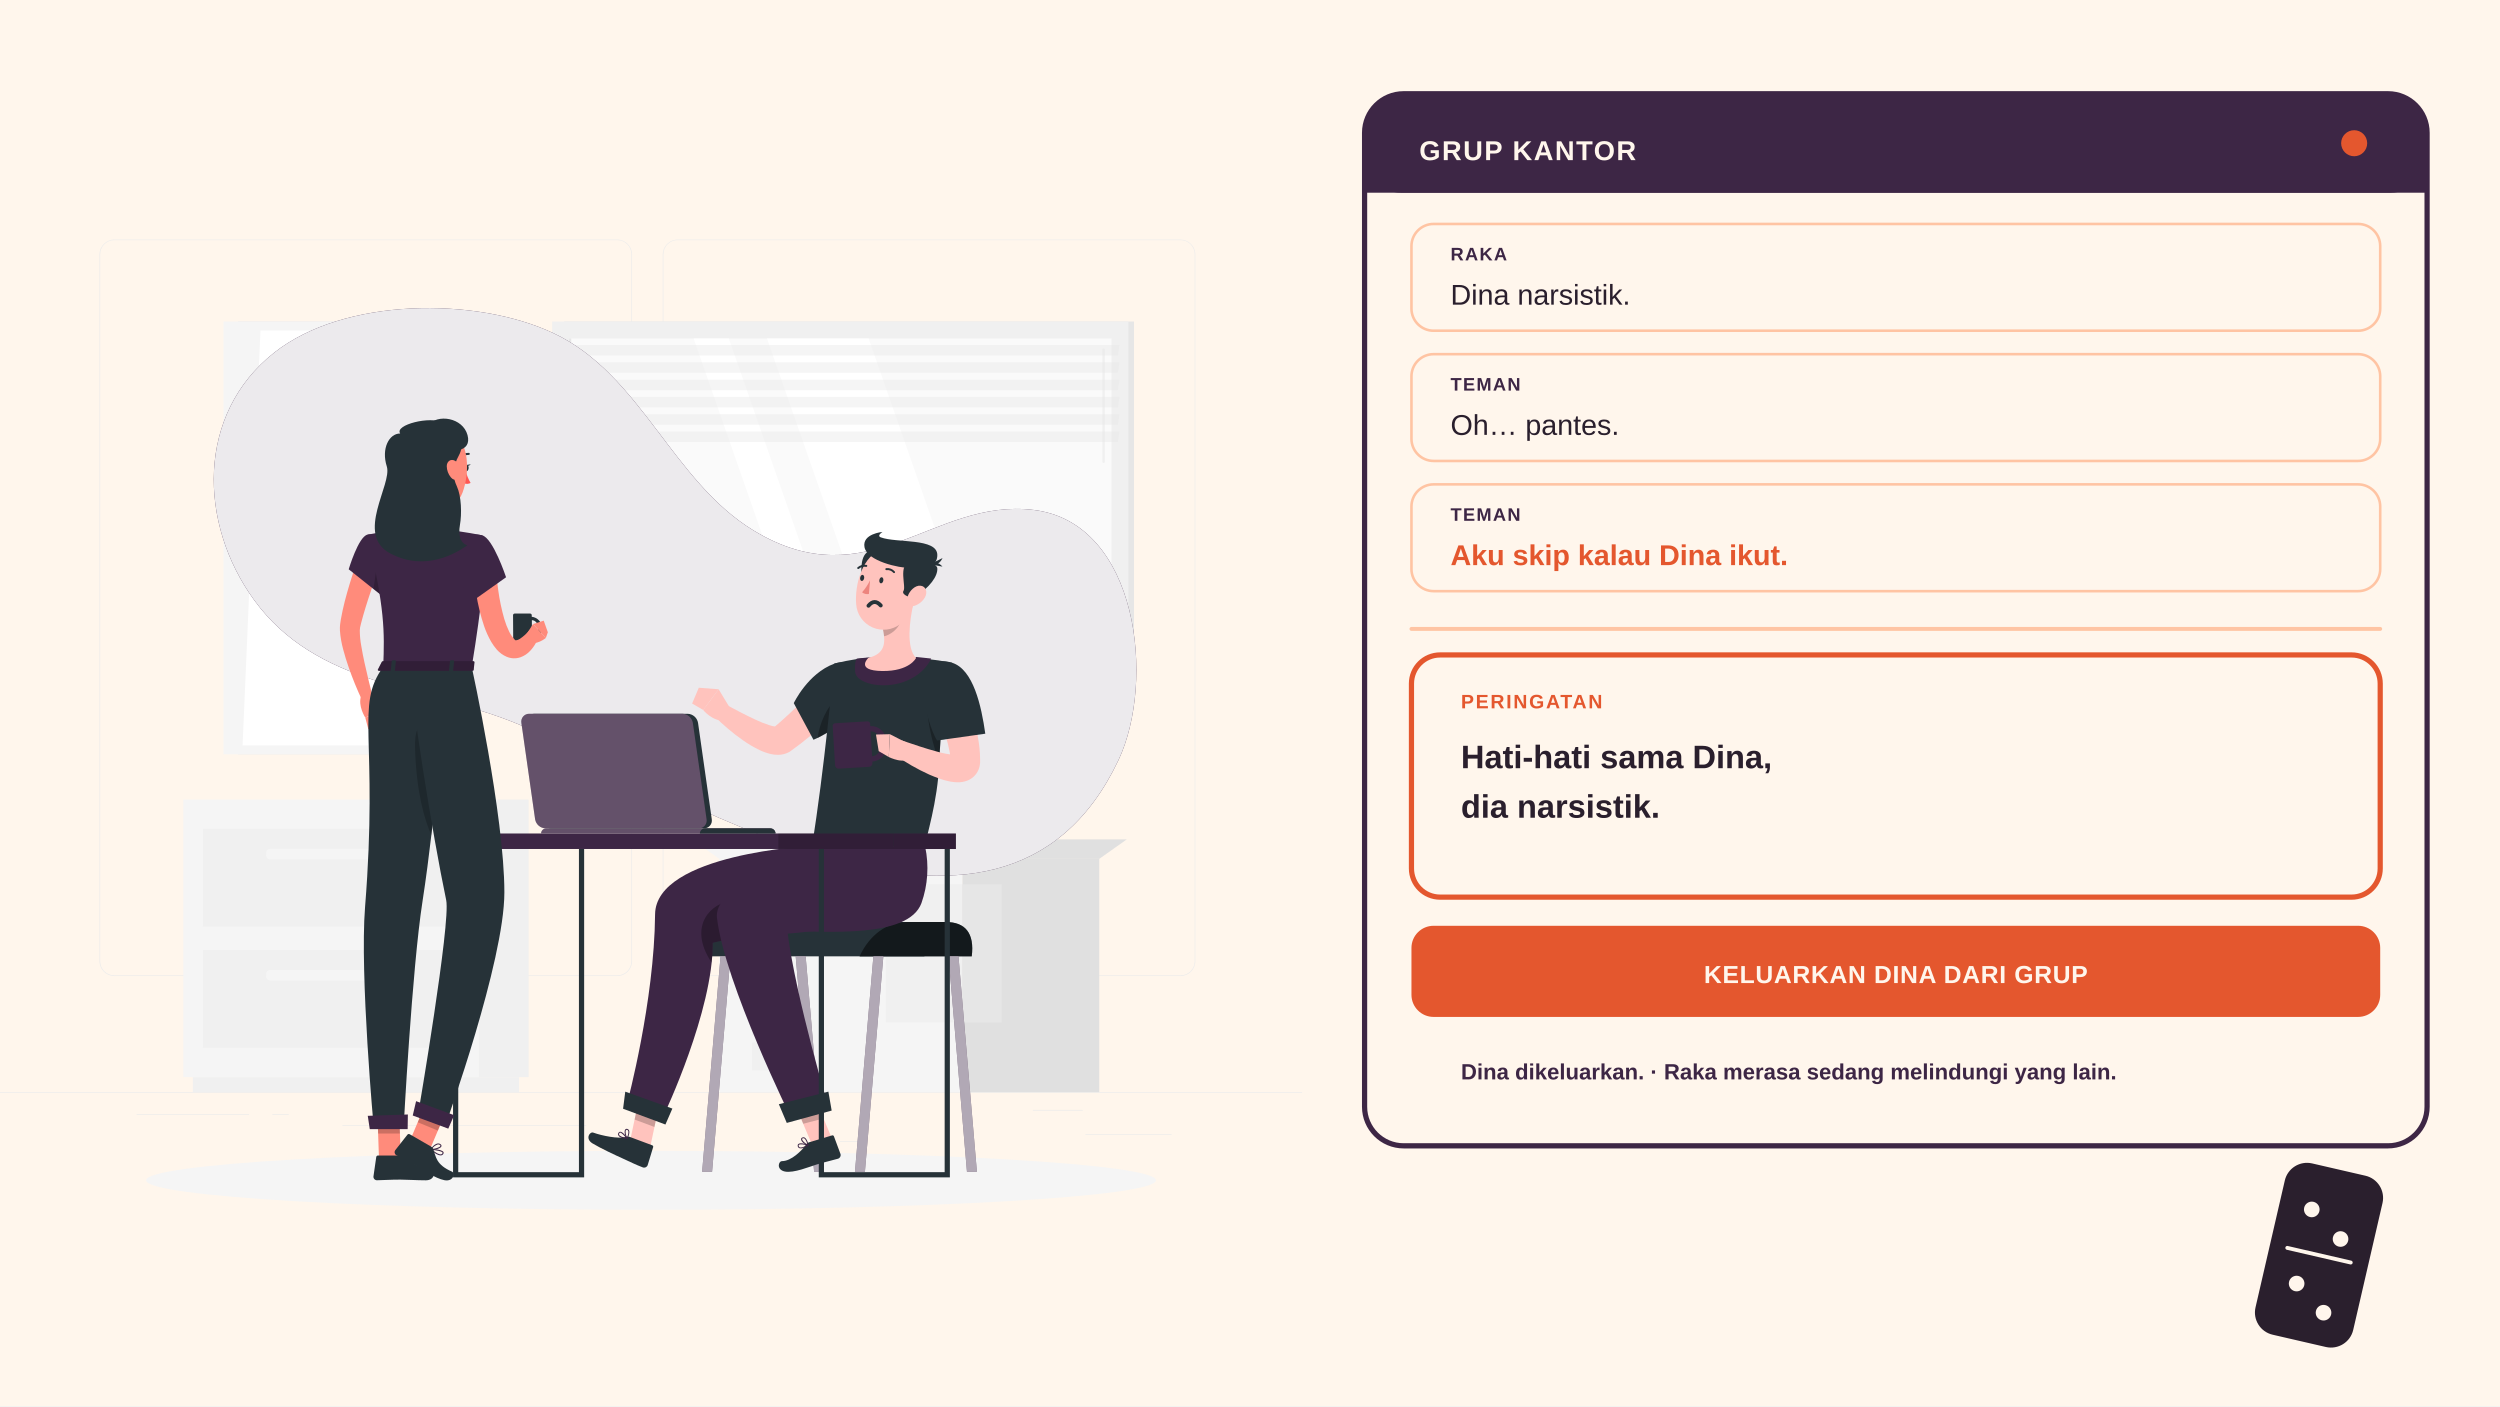
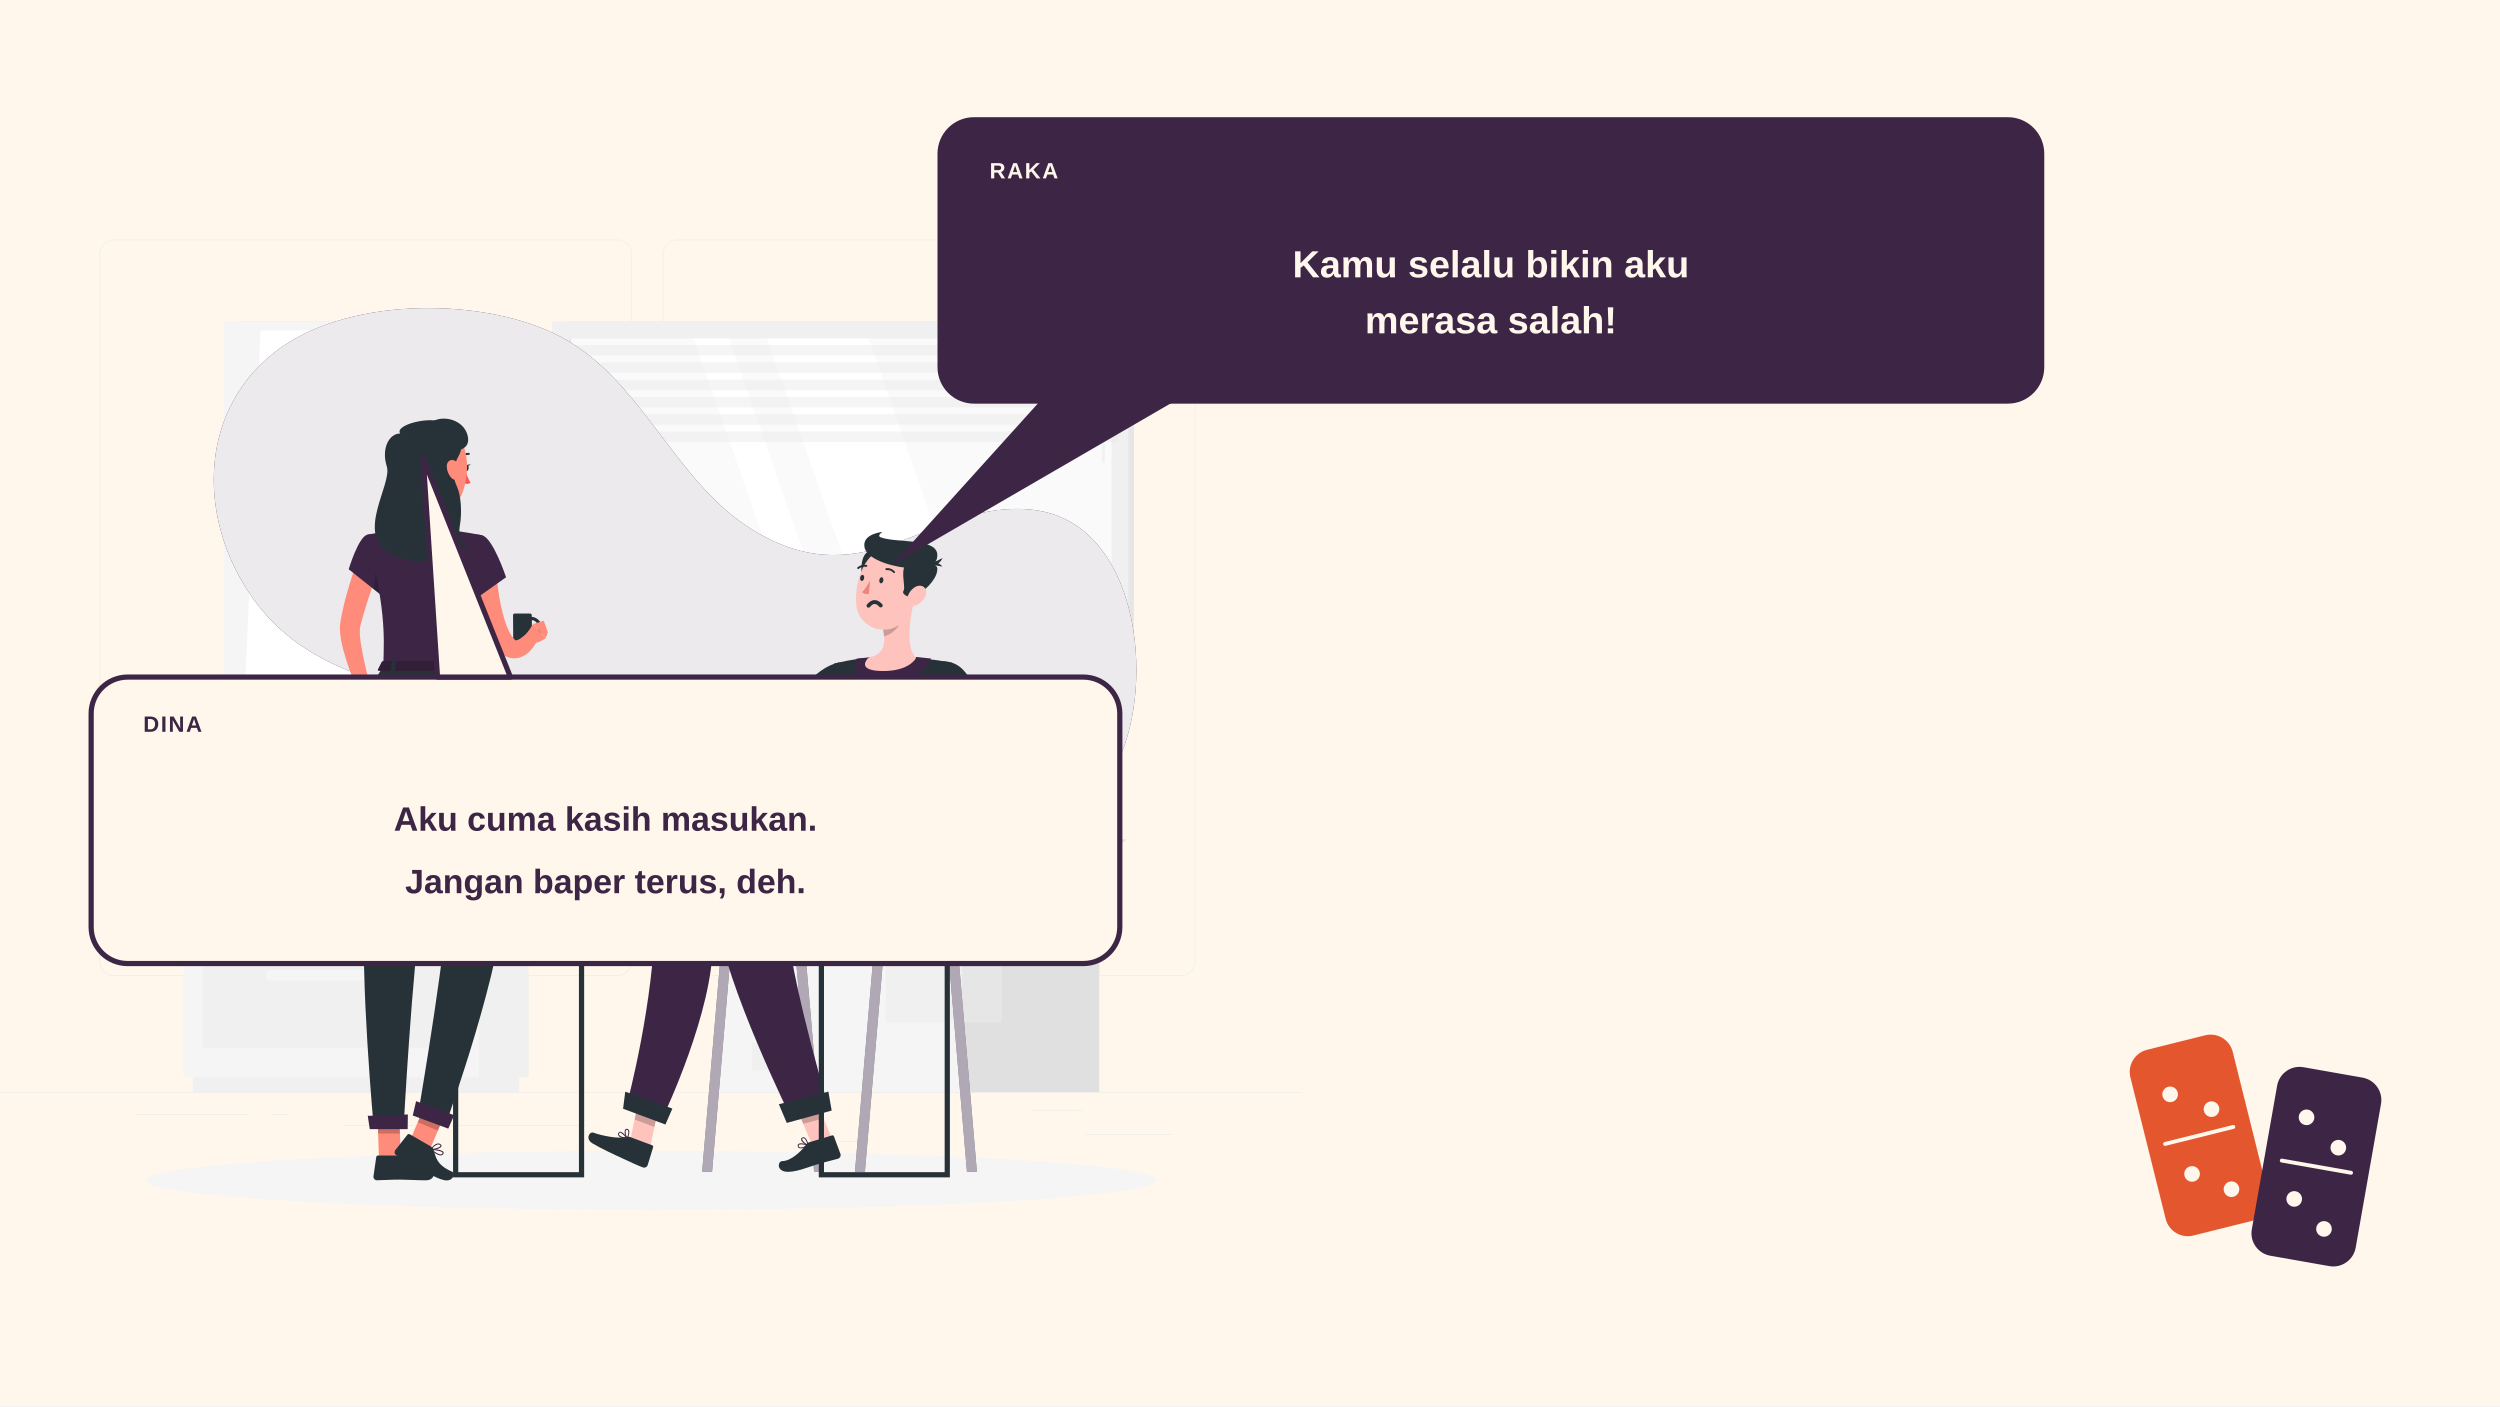
- <svg xmlns="http://www.w3.org/2000/svg" width="1920" height="1080" viewBox="0 0 1920 1080" role="img" aria-labelledby="frame-title frame-desc" data-frame="04D">
+ <svg xmlns="http://www.w3.org/2000/svg" width="1920" height="1080" viewBox="0 0 1920 1080" role="img" aria-labelledby="frame-title frame-desc" data-frame="04B">
  <rect x="0" y="0" width="1920" height="1080" fill="#FFF6EC" rx="0" id="scene-background" />
  <svg x="0" y="74" width="1000" height="1000" viewBox="0 0 500 500" preserveAspectRatio="xMidYMid meet" overflow="hidden" aria-label="Co-workers · Rafiki illustration, Storyset Rafiki">
    <g id="scoworkers-background-complete">
      <rect y="382.4" width="500" height="0.25" style="fill:#ebebeb" />
      <rect x="416.78" y="398.49" width="33.12" height="0.25" style="fill:#ebebeb" />
      <rect x="322.53" y="401.21" width="8.69" height="0.25" style="fill:#ebebeb" />
      <rect x="396.59" y="389.21" width="19.19" height="0.25" style="fill:#ebebeb" />
      <rect x="52.46" y="390.89" width="43.19" height="0.25" style="fill:#ebebeb" />
      <rect x="104.56" y="390.89" width="6.33" height="0.25" style="fill:#ebebeb" />
      <rect x="131.47" y="395.11" width="93.68" height="0.25" style="fill:#ebebeb" />
      <path d="M237,337.8H43.91a5.71,5.71,0,0,1-5.7-5.71V60.66A5.71,5.71,0,0,1,43.91,55H237a5.71,5.71,0,0,1,5.71,5.71V332.09A5.71,5.71,0,0,1,237,337.8ZM43.91,55.2a5.46,5.46,0,0,0-5.45,5.46V332.09a5.46,5.46,0,0,0,5.45,5.46H237a5.47,5.47,0,0,0,5.46-5.46V60.66A5.47,5.47,0,0,0,237,55.2Z" style="fill:#ebebeb" />
      <path d="M453.31,337.8H260.21a5.72,5.72,0,0,1-5.71-5.71V60.66A5.72,5.72,0,0,1,260.21,55h193.1A5.71,5.71,0,0,1,459,60.66V332.09A5.71,5.71,0,0,1,453.31,337.8ZM260.21,55.2a5.47,5.47,0,0,0-5.46,5.46V332.09a5.47,5.47,0,0,0,5.46,5.46h193.1a5.47,5.47,0,0,0,5.46-5.46V60.66a5.47,5.47,0,0,0-5.46-5.46Z" style="fill:#ebebeb" />
      <rect x="216.67" y="86.47" width="218.79" height="122.22" transform="translate(652.13 295.16) rotate(180)" style="fill:#e6e6e6" />
      <rect x="212.03" y="86.47" width="221.26" height="122.22" transform="translate(645.32 295.16) rotate(180)" style="fill:#f0f0f0" />
      <rect x="216.67" y="208.69" width="218.79" height="8.62" transform="translate(652.13 426) rotate(180)" style="fill:#e6e6e6" />
      <rect x="204.3" y="208.69" width="221.26" height="8.62" transform="translate(629.86 426) rotate(180)" style="fill:#f0f0f0" />
      <rect x="268.04" y="43.45" width="109.23" height="208.27" transform="translate(470.24 -175.08) rotate(90)" style="fill:#fafafa" />
      <polygon points="371.68 202.19 333.55 92.96 294.52 92.96 332.65 202.19 371.68 202.19" style="fill:#fff" />
      <path d="M423.78,140.77a.47.47,0,0,0,.47-.47V97.19a.47.47,0,0,0-.93,0V140.3A.47.47,0,0,0,423.78,140.77Z" style="fill:#f0f0f0" />
      <polygon points="317.99 202.19 279.85 92.96 266.35 92.96 304.49 202.19 317.99 202.19" style="fill:#fff" />
      <rect x="164.32" y="147.17" width="109.23" height="0.82" transform="translate(366.52 -71.36) rotate(90)" style="fill:#e6e6e6" />
      <polygon points="210.49 99.51 429.28 99.51 429.88 95.49 211.09 95.49 210.49 99.51" style="fill:#e6e6e6;opacity:0.4" />
      <polygon points="210.49 106.16 429.28 106.16 429.88 102.13 211.09 102.13 210.49 106.16" style="fill:#e6e6e6;opacity:0.4" />
      <polygon points="210.49 112.8 429.28 112.8 429.88 108.78 211.09 108.78 210.49 112.8" style="fill:#e6e6e6;opacity:0.4" />
      <polygon points="210.49 119.44 429.28 119.44 429.88 115.42 211.09 115.42 210.49 119.44" style="fill:#e6e6e6;opacity:0.4" />
      <polygon points="210.49 126.09 429.28 126.09 429.88 122.06 211.09 122.06 210.49 126.09" style="fill:#e6e6e6;opacity:0.4" />
      <polygon points="210.49 132.73 429.28 132.73 429.88 128.71 211.09 128.71 210.49 132.73" style="fill:#e6e6e6;opacity:0.4" />
      <rect x="369.52" y="292.8" width="52.6" height="89.59" style="fill:#e0e0e0" />
      <polygon points="422.12 292.8 369.52 292.8 380.08 285.33 432.68 285.33 422.12 292.8" style="fill:#e0e0e0" />
      <polygon points="318.25 285.33 265.65 285.33 276.21 292.8 328.81 292.8 318.25 285.33" style="fill:#f5f5f5" />
      <rect x="276.21" y="292.8" width="93.32" height="89.59" transform="translate(645.73 675.2) rotate(180)" style="fill:#f5f5f5" />
      <rect x="340.16" y="302.54" width="29.36" height="53.13" transform="translate(709.69 658.2) rotate(180)" style="fill:#f0f0f0" />
      <rect x="288.78" y="350.03" width="10.72" height="10.72" transform="translate(588.28 710.77) rotate(180)" style="fill:#f0f0f0" />
      <rect x="288.78" y="363.3" width="10.72" height="10.72" transform="translate(588.28 737.31) rotate(180)" style="fill:#f0f0f0" />
      <rect x="300.95" y="350.03" width="10.72" height="10.72" transform="translate(612.62 710.77) rotate(180)" style="fill:#f0f0f0" />
      <rect x="300.95" y="363.3" width="10.72" height="10.72" transform="translate(612.62 737.31) rotate(180)" style="fill:#f0f0f0" />
      <rect x="369.52" y="302.54" width="15.15" height="53.13" style="fill:#e6e6e6" />
      <rect x="183.92" y="270.03" width="19.09" height="106.58" transform="translate(386.92 646.64) rotate(180)" style="fill:#f0f0f0" />
      <rect x="74.06" y="376.61" width="125.28" height="5.79" transform="translate(273.39 759.01) rotate(180)" style="fill:#f0f0f0" />
      <rect x="70.39" y="270.03" width="113.53" height="106.58" style="fill:#f5f5f5" />
      <rect x="77.89" y="281.28" width="98.52" height="37.57" style="fill:#f0f0f0" />
      <rect x="77.89" y="327.79" width="98.52" height="37.57" style="fill:#f0f0f0" />
      <rect x="102.15" y="288.93" width="50" height="4.11" rx="1.69" transform="translate(254.31 581.97) rotate(180)" style="fill:#f5f5f5" />
      <rect x="102.15" y="335.44" width="50" height="4.11" rx="1.69" transform="translate(254.31 675) rotate(180)" style="fill:#f5f5f5" />
      <rect x="91.43" y="86.47" width="85.69" height="166.2" transform="translate(268.55 339.13) rotate(180)" style="fill:#e6e6e6" />
      <rect x="85.82" y="86.47" width="89.79" height="166.2" transform="translate(261.43 339.13) rotate(180)" style="fill:#f5f5f5" />
      <polygon points="161.41 249.23 168.29 89.91 100.02 89.91 93.15 249.23 161.41 249.23" style="fill:#fff" />
    </g>
    <g id="scoworkers-background-simple">
      <path d="M289.46,166.76c-31.4-19-43.22-60-77-75.85-29.7-14-80.39-13.67-107.18,7.51-29.87,23.63-29.22,65.48-7.59,95.14,23.8,32.64,64.46,33.05,98.71,46.47,60,23.51,187.36,111.68,233.12,14.79,14.2-30.07,7.73-91.08-32.58-96C358.18,154.06,333.66,193.5,289.46,166.76Z" style="fill:#3D2645" />
      <path d="M289.46,166.76c-31.4-19-43.22-60-77-75.85-29.7-14-80.39-13.67-107.18,7.51-29.87,23.63-29.22,65.48-7.59,95.14,23.8,32.64,64.46,33.05,98.71,46.47,60,23.51,187.36,111.68,233.12,14.79,14.2-30.07,7.73-91.08-32.58-96C358.18,154.06,333.66,193.5,289.46,166.76Z" style="fill:#fff;opacity:0.9" />
    </g>
    <g id="scoworkers-Shadow">
      <ellipse id="scoworkers-path" cx="250" cy="416.24" rx="193.89" ry="11.32" style="fill:#f5f5f5" />
    </g>
    <g id="scoworkers-character-2">
      <path d="M355,330.22H265.85c3.75-8.16,10.57-13.16,17.94-13.16H349Z" style="fill:#263238" />
      <polygon points="312.62 412.97 316.45 412.97 309.37 330.21 305.54 330.21 312.62 412.97" style="fill:#3D2645" />
      <polygon points="312.62 412.97 316.45 412.97 309.37 330.21 305.54 330.21 312.62 412.97" style="fill:#fff;opacity:0.6" />
      <polygon points="273.44 412.97 269.61 412.97 276.69 330.21 280.52 330.21 273.44 412.97" style="fill:#3D2645" />
      <polygon points="273.44 412.97 269.61 412.97 276.69 330.21 280.52 330.21 273.44 412.97" style="fill:#fff;opacity:0.6" />
      <path d="M373.15,330.22H330.09c3.75-8.16,10.56-13.16,17.93-13.16h15.24c7.37,0,11,4.25,9.89,13.16Z" style="fill:#263238" />
      <path d="M373.15,330.22H330.09c3.75-8.16,10.56-13.16,17.93-13.16h15.24c7.37,0,11,4.25,9.89,13.16Z" style="opacity:0.5" />
      <polygon points="371.31 412.97 375.14 412.97 368.06 330.21 364.23 330.21 371.31 412.97" style="fill:#3D2645" />
      <polygon points="371.31 412.97 375.14 412.97 368.06 330.21 364.23 330.21 371.31 412.97" style="fill:#fff;opacity:0.6" />
      <polygon points="332.13 412.97 328.3 412.97 335.38 330.21 339.21 330.21 332.13 412.97" style="fill:#3D2645" />
      <polygon points="332.13 412.97 328.3 412.97 335.38 330.21 339.21 330.21 332.13 412.97" style="fill:#fff;opacity:0.6" />
      <polygon points="249.41 404.77 241.78 401.92 245.71 383.31 253.33 386.16 249.41 404.77" style="fill:#ffc3bd" />
      <path d="M241.88,399.59l8.55,3.19a.58.58,0,0,1,.38.73l-2.11,6.92a1.44,1.44,0,0,1-1.84.86c-3-1.16-4.15-1.79-7.8-3.46-2.25-1-8.68-4-11.58-5.79s-1-4.62.35-4.11c3.29,1.19,9.78,2.52,12.56,1.64A2.3,2.3,0,0,1,241.88,399.59Z" style="fill:#263238" />
      <polygon points="253.33 386.16 245.7 383.32 243.69 392.91 251.31 395.76 253.33 386.16" style="opacity:0.2" />
      <path d="M311.69,287.77s-59.95,3.05-60.14,26.36c-.28,33.51-10.61,72.05-10.61,72.05l14.15,4.64s18.78-39.63,18.6-65.79c16.44-4.64,59.14-1.62,64.17-15.24a44.79,44.79,0,0,0,1.89-22Z" style="fill:#3D2645" />
      <path d="M280.86,309.17s1.5,6.73,2.55,14.11a66.18,66.18,0,0,0-9.73,1.75,67.06,67.06,0,0,1-.41,7.61C263.49,318.06,274,309.17,280.86,309.17Z" style="opacity:0.3" />
      <polygon points="255.52 394.82 239.26 388.76 240.1 382.2 258.19 388.69 255.52 394.82" style="fill:#263238" />
      <path d="M238.68,399.91a10.65,10.65,0,0,0,2.13.48.18.18,0,0,0,.19-.09.17.17,0,0,0,0-.2c-.18-.26-1.78-2.54-2.85-2.52a.68.68,0,0,0-.6.35,1,1,0,0,0-.14,1A2.21,2.21,0,0,0,238.68,399.91Zm1.74,0c-1.46-.23-2.45-.65-2.67-1.14a.66.66,0,0,1,.11-.68.3.3,0,0,1,.28-.17C238.72,398,239.75,399.06,240.42,400Z" style="fill:#3D2645" />
      <path d="M240.77,400.38a.14.14,0,0,0,.09,0,.21.21,0,0,0,.15-.11c0-.09,1-2.21.54-3.24a1,1,0,0,0-.66-.53.73.73,0,0,0-.85.3c-.48.76.06,2.78.65,3.51A.16.16,0,0,0,240.77,400.38Zm.11-3.47a.51.51,0,0,1,.32.29c.3.62-.11,1.89-.4,2.61-.45-.81-.76-2.3-.44-2.8a.35.35,0,0,1,.44-.13Z" style="fill:#3D2645" />
      <path d="M331.16,226c-2.09,2.44-4.19,4.63-6.35,6.89s-4.37,4.4-6.66,6.51-4.62,4.19-7,6.19-4.92,3.94-7.52,5.8l-.44.31-.19.1a8.91,8.91,0,0,1-4.14,1.06,11.76,11.76,0,0,1-2.91-.32,21.7,21.7,0,0,1-4.21-1.48,44.58,44.58,0,0,1-6.53-3.85c-2-1.39-3.87-2.86-5.67-4.39S276,239.72,274.3,238l3.75-4.82,5.9,3.14c2,1,3.93,2,5.88,2.91a44.87,44.87,0,0,0,5.69,2.27,10.12,10.12,0,0,0,2.33.5c.28,0,.49,0,.48,0s-.3-.07-.86.21l-.62.41c2.2-1.84,4.36-3.79,6.5-5.77s4.24-4.06,6.33-6.15,4.15-4.22,6.19-6.36,4.1-4.34,6.05-6.42Z" style="fill:#ffc3bd" />
      <path d="M280.43,235.08l-4.47-7.4L270,235.63s3.73,4.56,8.13,4Z" style="fill:#ffc3bd" />
      <polygon points="268.34 227.09 265.77 233.16 270.04 235.63 275.96 227.68 268.34 227.09" style="fill:#ffc3bd" />
      <path d="M320.32,217.87C310.19,221.61,304.81,233,304.81,233l7.56,14.07c7.25-3.05,16.8-10.43,19.56-15.11C336.17,224.8,328.23,215,320.32,217.87Z" style="fill:#263238" />
      <path d="M321.09,231.91c1.3-.69-.16,6-1.48,11.26a52.36,52.36,0,0,1-5.61,3.2C314.47,241.34,317.79,233.66,321.09,231.91Z" style="opacity:0.3" />
      <polygon points="319.83 401.05 311.86 402.69 304.43 385 312.39 383.36 319.83 401.05" style="fill:#ffc3bd" />
      <path d="M310.76,401.62,319.5,399a.57.57,0,0,1,.73.35l2.52,6.79a1.44,1.44,0,0,1-.94,1.8c-3.06.87-4.57,1.13-8.41,2.29-2.37.72-8.66,3.34-12,2.64s-2.55-4-1.07-4c3.5,0,7.56-4,9.23-6.36A2.34,2.34,0,0,1,310.76,401.62Z" style="fill:#263238" />
      <path d="M308.41,403.82a10.24,10.24,0,0,0,2-.91.19.19,0,0,0,.09-.18.18.18,0,0,0-.13-.16c-.3-.1-3-.94-3.8-.28a.71.71,0,0,0-.26.64,1.05,1.05,0,0,0,.52.92A2.24,2.24,0,0,0,308.41,403.82Zm1.41-1c-1.31.7-2.35,1-2.82.71a.66.66,0,0,1-.32-.61.29.29,0,0,1,.12-.31C307.25,402.23,308.74,402.5,309.82,402.8Z" style="fill:#3D2645" />
      <path d="M310.36,402.93a.18.18,0,0,0,.07-.05.18.18,0,0,0,.06-.17c0-.1-.53-2.39-1.54-2.91a.94.94,0,0,0-.85,0,.73.73,0,0,0-.49.75c.08.9,1.73,2.17,2.65,2.4Zm-2-2.84a.57.57,0,0,1,.44.05c.6.3,1.05,1.57,1.26,2.31-.85-.36-2-1.36-2.05-2,0-.11,0-.25.27-.36Z" style="fill:#3D2645" />
      <polygon points="312.39 383.36 304.43 385 308.44 394.53 316.23 392.48 312.39 383.36" style="opacity:0.2" />
      <path d="M332,287.83S273.2,298,275.33,315.57C278.4,340.92,304,392.72,304,392.72l14.53-3.3s-12.91-42.9-16.18-68.85c15.11,0,46.46,2.84,51.49-10.78a40.09,40.09,0,0,0,1.43-21.61Z" style="fill:#3D2645" />
      <polygon points="319.36 389.46 302.12 394.2 299.08 387.02 318.1 382.19 319.36 389.46" style="fill:#263238" />
      <path d="M311.74,288.18h43.48c.31-3.88,4.81-16.51,5.48-32.6A206.39,206.39,0,0,1,365,220.12l.6-2.62s-2.2-.45-5.36-.92c-2.62-.38-5.91-.77-9.13-.93a162.64,162.64,0,0,0-18.48,0c-2.84.27-5.62.74-7.83,1.17-2.83.57-4.5,1.05-4.5,1.05S316.45,259.67,311.74,288.18Z" style="fill:#263238" />
      <path d="M360.7,255.59A206.38,206.38,0,0,1,365,220.12c-2.9-.25-7.87,0-8.7,4.73C355.44,229.89,355.37,241.67,360.7,255.59Z" style="opacity:0.3" />
      <path d="M368.61,223.59c1.11,2.5,2,4.85,2.85,7.31s1.64,4.92,2.31,7.45,1.3,5.09,1.75,7.75a48,48,0,0,1,.84,8.33v.9l0,.58a9,9,0,0,1-.18,1.27,8.07,8.07,0,0,1-.45,1.43,7.58,7.58,0,0,1-1.93,2.71,7.81,7.81,0,0,1-2.47,1.48,10.07,10.07,0,0,1-3.72.6,17.05,17.05,0,0,1-2.66-.27,27.21,27.21,0,0,1-4.31-1.17c-1.32-.47-2.57-1-3.79-1.51a82.6,82.6,0,0,1-13.49-7.75l2.85-5.4c4.59,1.55,9.27,3.18,13.78,4.36a32.63,32.63,0,0,0,6.31,1.18,5.35,5.35,0,0,0,1,0c.22,0,.35-.14-.06,0a2.47,2.47,0,0,0-.88.51,3.48,3.48,0,0,0-.88,1.19,2.43,2.43,0,0,0-.18.54,1.46,1.46,0,0,0-.07.34.52.52,0,0,0,0,.11v-.11l-.05-.39a49.81,49.81,0,0,0-1.21-6.44c-.55-2.21-1.22-4.47-1.93-6.71s-1.5-4.51-2.3-6.76-1.68-4.54-2.48-6.64Z" style="fill:#ffc3bd" />
      <path d="M365.62,217.5c-7.91-2.5-13,3.82-10.79,14.8s5,15.06,5,15.06l18.52-2.62C376.84,234,373.73,220.06,365.62,217.5Z" style="fill:#263238" />
      <path d="M351.44,215.58l.4-.31,5.72.61s-2.33,6.08-10.62,9-18.34.51-18.58-4,.72-5,.72-5l4.73-.44.3.51Z" style="fill:#3D2645" />
      <path d="M350.73,194.93l-4.94,4.1-6.74,5.59a21.92,21.92,0,0,1,.43,2.72c.36,3.65-.58,7-6,8.25,0,0-5.29,4.94,5.28,5.08s13-5,13-5C347.81,211.73,349.36,200.88,350.73,194.93Z" style="fill:#ffc3bd" />
      <path d="M339.05,204.62a21.92,21.92,0,0,1,.43,2.72c2.51-.5,5.87-3.18,6.22-5.75a12.11,12.11,0,0,0,.09-2.56Z" style="opacity:0.2" />
      <path d="M334.2,188.06c-.82.55-2.75-1.72-3.35-3.39-.14-2-.89-10.14,4.33-10.38,4.19-.19,8.68,1.7,8.53,3.68C343.51,180.37,340.9,183.63,334.2,188.06Z" style="fill:#263238" />
      <path d="M352.77,186.36c-1.72,7.91-2.32,12.61-7,16.22a10.53,10.53,0,0,1-17-7.58c-.61-7.36,2.3-19.05,10.62-21.29A10.64,10.64,0,0,1,352.77,186.36Z" style="fill:#ffc3bd" />
      <path d="M351.2,192.33c-.83.53-5.08-.72-4.33-2.33,1.33-1.53-2.31-10.2,2.78-11.39,4.08-1,10.13.62,10.28,2.6C360.15,184.22,357.09,188.56,351.2,192.33Z" style="fill:#263238" />
      <path d="M349.7,181.13c-4.57,0-16.67-2.64-17.73-8-1-5.2,6.93-5.87,6.93-5.87s-2.39,1.44-.66,2.09c6,2.25,21.68.14,21.69,6.78C359.93,179.77,357.23,181.13,349.7,181.13Z" style="fill:#263238" />
      <path d="M357.21,179.93c.12-.29,2.13-2.21,4.7.65A27.53,27.53,0,0,0,357.21,179.93Z" style="fill:#263238" />
      <path d="M357.65,179.26c.19.24,2.68,1.49,4.3-2A28,28,0,0,1,357.65,179.26Z" style="fill:#263238" />
      <path d="M355.2,192.34a7.22,7.22,0,0,1-3.94,3.26c-2.16.7-3.33-1.67-2.63-3.79.64-1.9,2.75-4.13,4.87-3.9S356.27,190.44,355.2,192.34Z" style="fill:#ffc3bd" />
      <path d="M339.2,185.92c-.1.65-.52,1.13-.95,1.08s-.69-.62-.59-1.26.53-1.14.95-1.09S339.3,185.27,339.2,185.92Z" style="fill:#263238" />
      <path d="M331.84,185c-.1.65-.52,1.14-.95,1.09s-.69-.62-.59-1.27.53-1.13.95-1.08S331.94,184.4,331.84,185Z" style="fill:#263238" />
      <path d="M334.11,185.83a20.85,20.85,0,0,1-3.07,4.62,3.18,3.18,0,0,0,2.62.64Z" style="fill:#ed847e" />
      <path d="M333.5,195.6 Q335.8,192.8 338.2,195.5" style="fill:none;stroke:#263238;stroke-width:1.5;stroke-linecap:round" />
      <path d="M343.41,183.07a.56.56,0,0,0,.17-.09.38.38,0,0,0,0-.54,3.69,3.69,0,0,0-3.23-1.28.39.39,0,1,0,.13.76,2.93,2.93,0,0,1,2.53,1A.37.37,0,0,0,343.41,183.07Z" style="fill:#263238" />
      <path d="M329.45,181.49a.38.38,0,0,0,.35-.07,3.24,3.24,0,0,1,2.74-.75.38.38,0,1,0,.21-.74h0a4,4,0,0,0-3.44.9.37.37,0,0,0-.05.54A.39.39,0,0,0,329.45,181.49Z" style="fill:#263238" />
      <path d="M348.38,248.35l-6.68-3.43-.41,8.78s6.62,3.27,8-.28Z" style="fill:#ffc3bd" />
      <path d="M334.19,241.83l-.06-1.07A1,1,0,0,0,333,240l-12.25.73a1,1,0,0,0-1,.93l.92,15.23a1.35,1.35,0,0,0,1.42,1.27l11.74-.71A1.34,1.34,0,0,0,335,256l0-.58c3.4-.2,5.88-3.35,5.65-7.16S337.59,241.62,334.19,241.83Zm.7,11.58-.58-9.57c2.1-.12,4,2,4.16,4.55S337,253.28,334.89,253.41Z" style="fill:#3D2645" />
      <polygon points="336.37 245.06 337.42 251.43 341.29 253.7 341.7 244.93 336.37 245.06" style="fill:#ffc3bd" />
    </g>
    <g id="scoworkers-Desk">
      <rect x="172.13" y="283.07" width="171.06" height="5.95" transform="translate(515.33 572.08) rotate(180)" style="fill:#3D2645" />
      <rect x="343.19" y="283.07" width="23.88" height="5.95" style="fill:#3D2645" />
      <rect x="298.89" y="283.07" width="68.19" height="5.95" style="opacity:0.2" />
      <polygon points="364.75 415.11 314.41 415.11 314.41 289.01 316.41 289.01 316.41 413.11 362.75 413.11 362.75 289.01 364.75 289.01 364.75 415.11" style="fill:#263238" />
      <polygon points="224.31 415.11 173.97 415.11 173.97 289.01 175.97 289.01 175.97 413.11 222.31 413.11 222.31 289.01 224.31 289.01 224.31 415.11" style="fill:#263238" />
      <path d="M209.77,281.09h86a2,2,0,0,1,2,2h-90A2,2,0,0,1,209.77,281.09Z" style="fill:#3D2645" />
      <path d="M209.77,281.09h86a2,2,0,0,1,2,2h-90A2,2,0,0,1,209.77,281.09Z" style="fill:#fff;opacity:0.2" />
      <path d="M270.71,281.09h25.11a2,2,0,0,1,2,2H268.74A2,2,0,0,1,270.71,281.09Z" style="fill:#263238" />
      <path d="M205.22,237.09h58.83a4.19,4.19,0,0,1,4,3.5l5.27,37a3,3,0,0,1-3,3.5H211.48a4.18,4.18,0,0,1-4-3.5l-5.27-37A3,3,0,0,1,205.22,237.09Z" style="fill:#263238" />
      <path d="M203.22,237.09h58.83a4.19,4.19,0,0,1,4,3.5l5.27,37a3,3,0,0,1-3,3.5H209.48a4.18,4.18,0,0,1-4-3.5l-5.27-37A3,3,0,0,1,203.22,237.09Z" style="fill:#3D2645" />
      <path d="M203.22,237.09h58.83a4.19,4.19,0,0,1,4,3.5l5.27,37a3,3,0,0,1-3,3.5H209.48a4.18,4.18,0,0,1-4-3.5l-5.27-37A3,3,0,0,1,203.22,237.09Z" style="fill:#fff;opacity:0.2" />
    </g>
    <g id="scoworkers-character-1">
      <path d="M145.6,180.44l-2.12,6.33c-.72,2.11-1.44,4.23-2.11,6.34s-1.34,4.22-1.93,6.31c-.29,1.05-.58,2.08-.84,3.11l-.34,1.48a6.43,6.43,0,0,0-.1,1.05,33.47,33.47,0,0,0,.57,6c.34,2.13.79,4.29,1.25,6.46,1,4.33,2,8.72,3.11,13l-4,1.46a126.94,126.94,0,0,1-5.22-12.79c-.77-2.19-1.45-4.41-2.06-6.71a37.48,37.48,0,0,1-1.28-7.4,13.47,13.47,0,0,1,.08-2.33l.27-1.86c.21-1.19.43-2.37.69-3.51.51-2.3,1.07-4.55,1.71-6.77s1.28-4.43,2-6.61,1.43-4.35,2.27-6.53Z" style="fill:#ff8b7b" />
      <path d="M142.7,229.57l5,5.9-7.44,3.08s-2.9-4.49-1.61-8.2Z" style="fill:#ff8b7b" />
      <polygon points="146.72 242.33 141.42 242.97 140.27 238.55 147.71 235.47 146.72 242.33" style="fill:#ff8b7b" />
      <path d="M157.43,408.18a10.27,10.27,0,0,1-2.22-.3.22.22,0,0,1-.15-.16.2.2,0,0,1,.09-.2c.29-.19,2.83-1.83,3.81-1.39a.68.68,0,0,1,.39.56,1.13,1.13,0,0,1-.33,1.05A2.37,2.37,0,0,1,157.43,408.18Zm-1.65-.59c1.45.3,2.55.25,3-.14a.77.77,0,0,0,.21-.71.3.3,0,0,0-.17-.25C158.28,406.26,156.81,407,155.78,407.59Z" style="fill:#3D2645" />
      <path d="M155.26,407.88l-.1,0a.21.21,0,0,1-.1-.17c0-.11,0-2.52.92-3.32a1,1,0,0,1,.84-.27.69.69,0,0,1,.67.55c.19,1-1.33,2.75-2.13,3.21A.18.18,0,0,1,155.26,407.88Zm1.42-3.39a.65.65,0,0,0-.43.17,4.53,4.53,0,0,0-.78,2.64c.8-.64,1.75-2,1.63-2.57,0-.09-.07-.21-.33-.24Z" style="fill:#3D2645" />
      <path d="M156,148.07c1,5,3,15-.45,18.35,0,0,1.35,5,10.59,5,10.16,0,4.85-5,4.85-5-5.54-1.32-5.4-5.43-4.43-9.3Z" style="fill:#ff8b7b" />
      <path d="M177,139a.39.39,0,0,0,.33-.14,3.15,3.15,0,0,1,2.62-1.17.4.4,0,0,0,.44-.35.39.39,0,0,0-.34-.44,3.94,3.94,0,0,0-3.32,1.45.41.41,0,0,0,0,.56A.35.35,0,0,0,177,139Z" style="fill:#263238" />
      <path d="M178.82,143.88a18.2,18.2,0,0,0,1.89,4.57,2.89,2.89,0,0,1-2.44.16Z" style="fill:#ff5652" />
      <path d="M178.36,142.66c-.08.67.21,1.25.65,1.31s.86-.45.94-1.13-.22-1.25-.65-1.3S178.44,142,178.36,142.66Z" style="fill:#263238" />
      <path d="M179.1,141.55l1.66-.27S179.79,142.44,179.1,141.55Z" style="fill:#263238" />
      <polygon points="145.52 407.69 153.9 407.69 153.24 388.29 144.86 388.29 145.52 407.69" style="fill:#ff8b7b" />
      <path d="M154.56,406.72h-9.41a.66.66,0,0,0-.67.57l-1.07,7.44a1.34,1.34,0,0,0,1.34,1.49c3.28-.05,4.86-.25,9-.25,2.55,0,6.27.27,9.78.27s3.7-3.48,2.24-3.79c-6.56-1.42-7.6-3.36-9.81-5.22A2.21,2.21,0,0,0,154.56,406.72Z" style="fill:#263238" />
      <g style="opacity:0.2">
        <polygon points="144.86 388.29 153.24 388.29 153.57 398.29 145.19 398.29 144.86 388.29" />
      </g>
      <path d="M156.07,137.7c-.46,8.3-.84,11.8,2.83,16.52,5.51,7.1,15.8,5.86,18.74-2.14,2.64-7.19,3-19.56-4.73-23.79A11.34,11.34,0,0,0,156.07,137.7Z" style="fill:#ff8b7b" />
      <path d="M172.17,219.12s-4.87,57.49-9.91,89.89c-4.07,26.17-7.29,87.35-7.29,87.35H143.55s-5.44-59.08-3.37-85c5.23-65.49-4-77.09,6.95-92.27Z" style="fill:#263238" />
      <path d="M159.37,250.15c.48,17.2,3.72,27.85,6.28,33.59,1.34-11.22,2.57-22.93,3.6-33.26C165.74,238.78,159,237.2,159.37,250.15Z" style="opacity:0.2" />
      <path d="M165.31,404.48a.18.18,0,0,1,0-.19.21.21,0,0,1,.19-.13c.43,0,4.17.21,4.78,1.21a.64.64,0,0,1,0,.63,1.08,1.08,0,0,1-.79.65c-1.2.26-3.12-1.23-4.16-2.14Zm4.58,1.06c-.4-.52-2.36-.83-3.84-.94,1.45,1.19,2.69,1.81,3.35,1.67a.72.72,0,0,0,.52-.44.25.25,0,0,0,0-.25S169.9,405.55,169.89,405.54Z" style="fill:#3D2645" />
      <path d="M165.31,404.48l0,0a.23.23,0,0,1,0-.2c.06-.08,1.35-1.94,2.7-2.17a1.43,1.43,0,0,1,1.12.25c.45.32.45.65.37.86-.34.9-3,1.48-4,1.37A.16.16,0,0,1,165.31,404.48Zm3.76-1.66a1,1,0,0,0-.18-.17,1.07,1.07,0,0,0-.82-.18,4.57,4.57,0,0,0-2.22,1.71c1.19,0,3.06-.59,3.27-1.13A.23.23,0,0,0,169.07,402.82Z" style="fill:#3D2645" />
      <polygon points="157.27 401.38 165.08 404.41 168.15 397.15 172.17 387.65 172.64 386.54 164.84 383.5 164.3 384.75 160.41 393.95 157.27 401.38" style="fill:#ff8b7b" />
      <polygon points="160.41 393.95 168.15 397.15 172.17 387.65 164.3 384.75 160.41 393.95" style="opacity:0.2" />
      <path d="M181.15,219.12s12.53,57.14,12.53,86.55c0,26.57-22.36,88.62-22.36,88.62l-10.61-4.37s12.42-72.73,10.63-81.25c-5.19-24.72-13.83-78-13.74-89.55Z" style="fill:#263238" />
      <path d="M165.47,403.25l-8.15-4.7a.67.67,0,0,0-.87.17l-4.64,5.91a1.35,1.35,0,0,0,.42,2c2.87,1.59,4.34,2.21,7.92,4.28,2.21,1.27,7,4.6,10.48,5.28s4.31-2.69,2.93-3.28c-6.16-2.67-6.14-5.76-7.13-8.48A2.2,2.2,0,0,0,165.47,403.25Z" style="fill:#263238" />
      <polygon points="172.14 396.4 158.49 391.36 159.78 385.85 174.39 391.24 172.14 396.4" style="fill:#3D2645" />
      <polygon points="156.54 396.58 141.99 396.58 141.22 391.48 156.62 390.96 156.54 396.58" style="fill:#3D2645" />
      <path d="M133.9,181.61l8.41,6.7,5.05,4s.53-1.41,1.17-3.43c1.22-3.9,2.81-10.08,1.71-12.92-1.73-4.5-5-8.56-9.14-7.66C137.62,169.09,133.9,181.61,133.9,181.61Z" style="fill:#3D2645" />
      <path d="M143.41,189.18l4,3.16s.53-1.41,1.17-3.43l-3-14.85Z" style="opacity:0.2" />
      <path d="M204.19,199.84v-.69a.65.65,0,0,0-.71-.55l-5.77,0a.65.65,0,0,0-.7.56l.06,9.85a.86.86,0,0,0,.87.86l5.44,0a.88.88,0,0,0,.87-.88v-.37a4.42,4.42,0,0,0-.05-8.78Zm.05,7.48,0-6.18c1.35,0,2.51,1.4,2.52,3.07S205.59,207.31,204.24,207.32Z" style="fill:#263238" />
      <path d="M185.15,168.57s4,1.4-4,50.55h-34c.57-13.84.59-22.38-6-50.8a100.28,100.28,0,0,1,14.45-1.9,107.4,107.4,0,0,1,15.44,0C177.63,167,185.15,168.57,185.15,168.57Z" style="fill:#3D2645" />
      <path d="M190.07,178.18c.14,1.82.31,3.81.52,5.72s.46,3.84.73,5.74a79.2,79.2,0,0,0,2.33,11.07,30.41,30.41,0,0,0,1.89,4.88,12.07,12.07,0,0,0,2.07,3c.18.16.15.25.47.3a3.19,3.19,0,0,0,1.51-.54,17.64,17.64,0,0,0,3.74-3.38l3.77,1.93a18.63,18.63,0,0,1-1.41,3.14,14.35,14.35,0,0,1-2.14,2.92,9.29,9.29,0,0,1-3.66,2.42,7.33,7.33,0,0,1-5.37-.2,10.57,10.57,0,0,1-3.72-2.7,19.55,19.55,0,0,1-2.16-3,34.16,34.16,0,0,1-2.78-6.16,75.76,75.76,0,0,1-3-12.3q-.53-3.06-.84-6.15c-.22-2.07-.4-4.06-.49-6.23Z" style="fill:#ff8b7b" />
      <path d="M185.15,168.57c4.17,1,9.18,16.1,9.18,16.1L180,194.83s-5.71-15.61-4.34-20C177.09,170.19,180.1,167.34,185.15,168.57Z" style="fill:#3D2645" />
      <path d="M174.76,141.58c.75-3.53,2.28-3.82,2.53-7.58.18-2.62-2.45-5.94-7.17-8.67s-18.76.82-16.45,4.13c-4.28,0-7.32,5.82-5.14,12.65s-12.32,26.17,1.29,33.39,25.51-.22,29.67-3.11c-2.48-.64-3.64-3.56-2.88-7.78s.58-11.05-1.16-14.83S174.21,144.22,174.76,141.58Z" style="fill:#263238" />
      <path d="M164.33,126.33c3.66-4.53,13.38-3,15.2,3.75s-6.45,6.8-10.2,4.63S161.54,129.79,164.33,126.33Z" style="fill:#263238" />
      <path d="M171.55,142a6.93,6.93,0,0,0,1.58,4.3c1.35,1.65,3,.88,3.35-.9.35-1.61.08-4.4-1.65-5.41S171.58,140.17,171.55,142Z" style="fill:#ff8b7b" />
      <path d="M202.28,206.38l2.39-3.74,4.94,5.33s-3.7,3.12-7,1.61Z" style="fill:#ff8b7b" />
      <polygon points="208.79 201.33 210.37 205.79 209.61 207.97 204.67 202.64 208.79 201.33" style="fill:#ff8b7b" />
      <path d="M146.62,217.13l-1.53,3c-.12.24.16.48.55.48h35.68c.3,0,.56-.15.58-.35l.3-3c0-.21-.24-.39-.58-.39H147.18A.61.61,0,0,0,146.62,217.13Z" style="fill:#3D2645" />
      <path d="M146.62,217.13l-1.53,3c-.12.24.16.48.55.48h35.68c.3,0,.56-.15.58-.35l.3-3c0-.21-.24-.39-.58-.39H147.18A.61.61,0,0,0,146.62,217.13Z" style="opacity:0.2" />
      <path d="M151.25,221h-.93c-.18,0-.32-.1-.31-.21l.44-4c0-.12.17-.21.35-.21h.93c.18,0,.32.09.31.21l-.44,4C151.59,220.88,151.43,221,151.25,221Z" style="fill:#263238" />
      <path d="M173.61,221h-.92c-.18,0-.32-.1-.31-.21l.43-4c0-.12.17-.21.36-.21h.92c.18,0,.32.09.31.21l-.43,4C174,220.88,173.8,221,173.61,221Z" style="fill:#263238" />
    </g>
  </svg>
-   <g id="group-chat-stigma-and-removal">
-     <rect x="1048" y="72" width="816" height="808" fill="#FFF6EC" rx="30" stroke="#3D2645" stroke-width="4" />
-     <rect x="1048" y="72" width="816" height="76" fill="#3D2645" rx="28" />
-     <rect x="1048" y="126" width="816" height="22" fill="#3D2645" rx="0" />
-     <text x="1090" y="123" fill="#FFF6EC" font-family="Arial, Helvetica, sans-serif" font-size="21" font-weight="700" text-anchor="start" letter-spacing="1.1">
-       <tspan x="1090" dy="0">GRUP KANTOR</tspan>
-     </text>
-     <circle cx="1808" cy="110" r="10" fill="#E4572E" />
-     <rect x="1084" y="172" width="744" height="82" fill="#FFF6EC" rx="17" stroke="#FFC4A3" stroke-width="2" />
-     <text x="1114" y="200" fill="#3D2645" font-family="Arial, Helvetica, sans-serif" font-size="14" font-weight="700" text-anchor="start" letter-spacing="1">
-       <tspan x="1114" dy="0">RAKA</tspan>
-     </text>
-     <text x="1114" y="234" fill="#2A1F2D" font-family="Arial, Helvetica, sans-serif" font-size="22" font-weight="500" text-anchor="start" letter-spacing="0">
-       <tspan x="1114" dy="0">Dina narsistik.</tspan>
-     </text>
-     <rect x="1084" y="272" width="744" height="82" fill="#FFF6EC" rx="17" stroke="#FFC4A3" stroke-width="2" />
-     <text x="1114" y="300" fill="#3D2645" font-family="Arial, Helvetica, sans-serif" font-size="14" font-weight="700" text-anchor="start" letter-spacing="1">
-       <tspan x="1114" dy="0">TEMAN</tspan>
-     </text>
-     <text x="1114" y="334" fill="#2A1F2D" font-family="Arial, Helvetica, sans-serif" font-size="22" font-weight="500" text-anchor="start" letter-spacing="0">
-       <tspan x="1114" dy="0">Oh… pantes.</tspan>
-     </text>
-     <rect x="1084" y="372" width="744" height="82" fill="#FFF6EC" rx="17" stroke="#FFC4A3" stroke-width="2" />
-     <text x="1114" y="400" fill="#3D2645" font-family="Arial, Helvetica, sans-serif" font-size="14" font-weight="700" text-anchor="start" letter-spacing="1">
-       <tspan x="1114" dy="0">TEMAN</tspan>
-     </text>
-     <text x="1114" y="434" fill="#E4572E" font-family="Arial, Helvetica, sans-serif" font-size="22" font-weight="700" text-anchor="start" letter-spacing="0">
-       <tspan x="1114" dy="0">Aku skip kalau Dina ikut.</tspan>
-     </text>
-     <line x1="1084" y1="483" x2="1828" y2="483" stroke="#FFC4A3" stroke-width="3" stroke-linecap="round" />
-     <rect x="1084" y="503" width="744" height="186" fill="#FFF6EC" rx="22" stroke="#E4572E" stroke-width="4" />
-     <text x="1122" y="544" fill="#E4572E" font-family="Arial, Helvetica, sans-serif" font-size="15" font-weight="700" text-anchor="start" letter-spacing="1.3">
-       <tspan x="1122" dy="0">PERINGATAN</tspan>
-     </text>
-     <text x="1122" y="590" fill="#2A1F2D" font-family="Arial, Helvetica, sans-serif" font-size="25" font-weight="600" text-anchor="start" letter-spacing="0">
-       <tspan x="1122" dy="0">Hati-hati sama Dina,</tspan>
-     </text>
-     <text x="1122" y="628" fill="#2A1F2D" font-family="Arial, Helvetica, sans-serif" font-size="25" font-weight="700" text-anchor="start" letter-spacing="0">
-       <tspan x="1122" dy="0">dia narsistik.</tspan>
-     </text>
-     <rect x="1084" y="711" width="744" height="70" fill="#E4572E" rx="17" />
-     <text x="1456" y="755" fill="#FFF6EC" font-family="Arial, Helvetica, sans-serif" font-size="19" font-weight="700" text-anchor="middle" letter-spacing="0.5">
-       <tspan x="1456" dy="0">KELUARKAN DINA DARI GRUP</tspan>
-     </text>
-     <text x="1122" y="829" fill="#3D2645" font-family="Arial, Helvetica, sans-serif" font-size="17" font-weight="600" text-anchor="start" letter-spacing="0">
-       <tspan x="1122" dy="0">Dina dikeluarkan. · Raka merasa sedang melindungi yang lain.</tspan>
-     </text>
-   </g>
-   <g id="domino-4-stigma" transform="rotate(13 1781.0 964.0)">
-     <rect x="1744" y="898" width="74" height="132" fill="#2A1F2D" rx="16" stroke="#2A1F2D" stroke-width="3" />
-     <line x1="1756" y1="964.0" x2="1806" y2="964.0" stroke="#FFF6EC" stroke-width="3" stroke-linecap="round" />
-     <circle cx="1767.68" cy="931.0" r="6" fill="#FFF6EC" />
-     <circle cx="1794.32" cy="948.16" r="6" fill="#FFF6EC" />
-     <circle cx="1769.16" cy="989.08" r="6" fill="#FFF6EC" />
-     <circle cx="1794.32" cy="1006.24" r="6" fill="#FFF6EC" />
+   <g id="raka-quote">
+     <rect x="720" y="90" width="850" height="220" fill="#3D2645" rx="28" />
+     <path d="M806,300 L685,434 L916,300 Z" fill="#3D2645" />
+     <text x="760" y="137" fill="#FFF6EC" font-family="Arial, Helvetica, sans-serif" font-size="17" font-weight="700" text-anchor="start" letter-spacing="1.2">
+       <tspan x="760" dy="0">RAKA</tspan>
+     </text>
+     <text x="1145" y="213" fill="#FFF6EC" font-family="Arial, Helvetica, sans-serif" font-size="29" font-weight="600" text-anchor="middle" letter-spacing="0">
+       <tspan x="1145" dy="0">Kamu selalu bikin aku</tspan>
+     </text>
+     <text x="1145" y="256" fill="#FFF6EC" font-family="Arial, Helvetica, sans-serif" font-size="29" font-weight="600" text-anchor="middle" letter-spacing="0">
+       <tspan x="1145" dy="0">merasa salah!</tspan>
+     </text>
+   </g>
+   <g id="dina-quote">
+     <rect x="70" y="520" width="790" height="220" fill="#FFF6EC" rx="28" stroke="#3D2645" stroke-width="4" />
+     <path d="M336,520 L325,352 L392,520 Z" fill="#FFF6EC" stroke="#3D2645" stroke-width="4" stroke-linecap="round" stroke-linejoin="round" />
+     <text x="110" y="562" fill="#3D2645" font-family="Arial, Helvetica, sans-serif" font-size="17" font-weight="700" text-anchor="start" letter-spacing="1.2">
+       <tspan x="110" dy="0">DINA</tspan>
+     </text>
+     <text x="465" y="638" fill="#3D2645" font-family="Arial, Helvetica, sans-serif" font-size="26" font-weight="600" text-anchor="middle" letter-spacing="0">
+       <tspan x="465" dy="0">Aku cuma kasih masukan.</tspan>
+     </text>
+     <text x="465" y="686" fill="#3D2645" font-family="Arial, Helvetica, sans-serif" font-size="26" font-weight="600" text-anchor="middle" letter-spacing="0">
+       <tspan x="465" dy="0">Jangan baper terus, deh.</tspan>
+     </text>
+   </g>
+   <g id="domino-2-misjudgment" transform="rotate(-14 1689.0 872.0)">
+     <rect x="1650" y="800" width="78" height="144" fill="#E4572E" rx="16" stroke="#E4572E" stroke-width="3" />
+     <line x1="1662" y1="872.0" x2="1716" y2="872.0" stroke="#FFF6EC" stroke-width="3" stroke-linecap="round" />
+     <circle cx="1674.96" cy="836.0" r="6" fill="#FFF6EC" />
+     <circle cx="1703.04" cy="854.72" r="6" fill="#FFF6EC" />
+     <circle cx="1676.52" cy="899.36" r="6" fill="#FFF6EC" />
+     <circle cx="1703.04" cy="918.08" r="6" fill="#FFF6EC" />
+   </g>
+   <g id="domino-3-relationship-conflict" transform="rotate(10 1779.0 896.0)">
+     <rect x="1740" y="824" width="78" height="144" fill="#3D2645" rx="16" stroke="#3D2645" stroke-width="3" />
+     <line x1="1752" y1="896.0" x2="1806" y2="896.0" stroke="#FFF6EC" stroke-width="3" stroke-linecap="round" />
+     <circle cx="1764.96" cy="860.0" r="6" fill="#FFF6EC" />
+     <circle cx="1793.04" cy="878.72" r="6" fill="#FFF6EC" />
+     <circle cx="1766.52" cy="923.36" r="6" fill="#FFF6EC" />
+     <circle cx="1793.04" cy="942.08" r="6" fill="#FFF6EC" />
  </g>
</svg>
